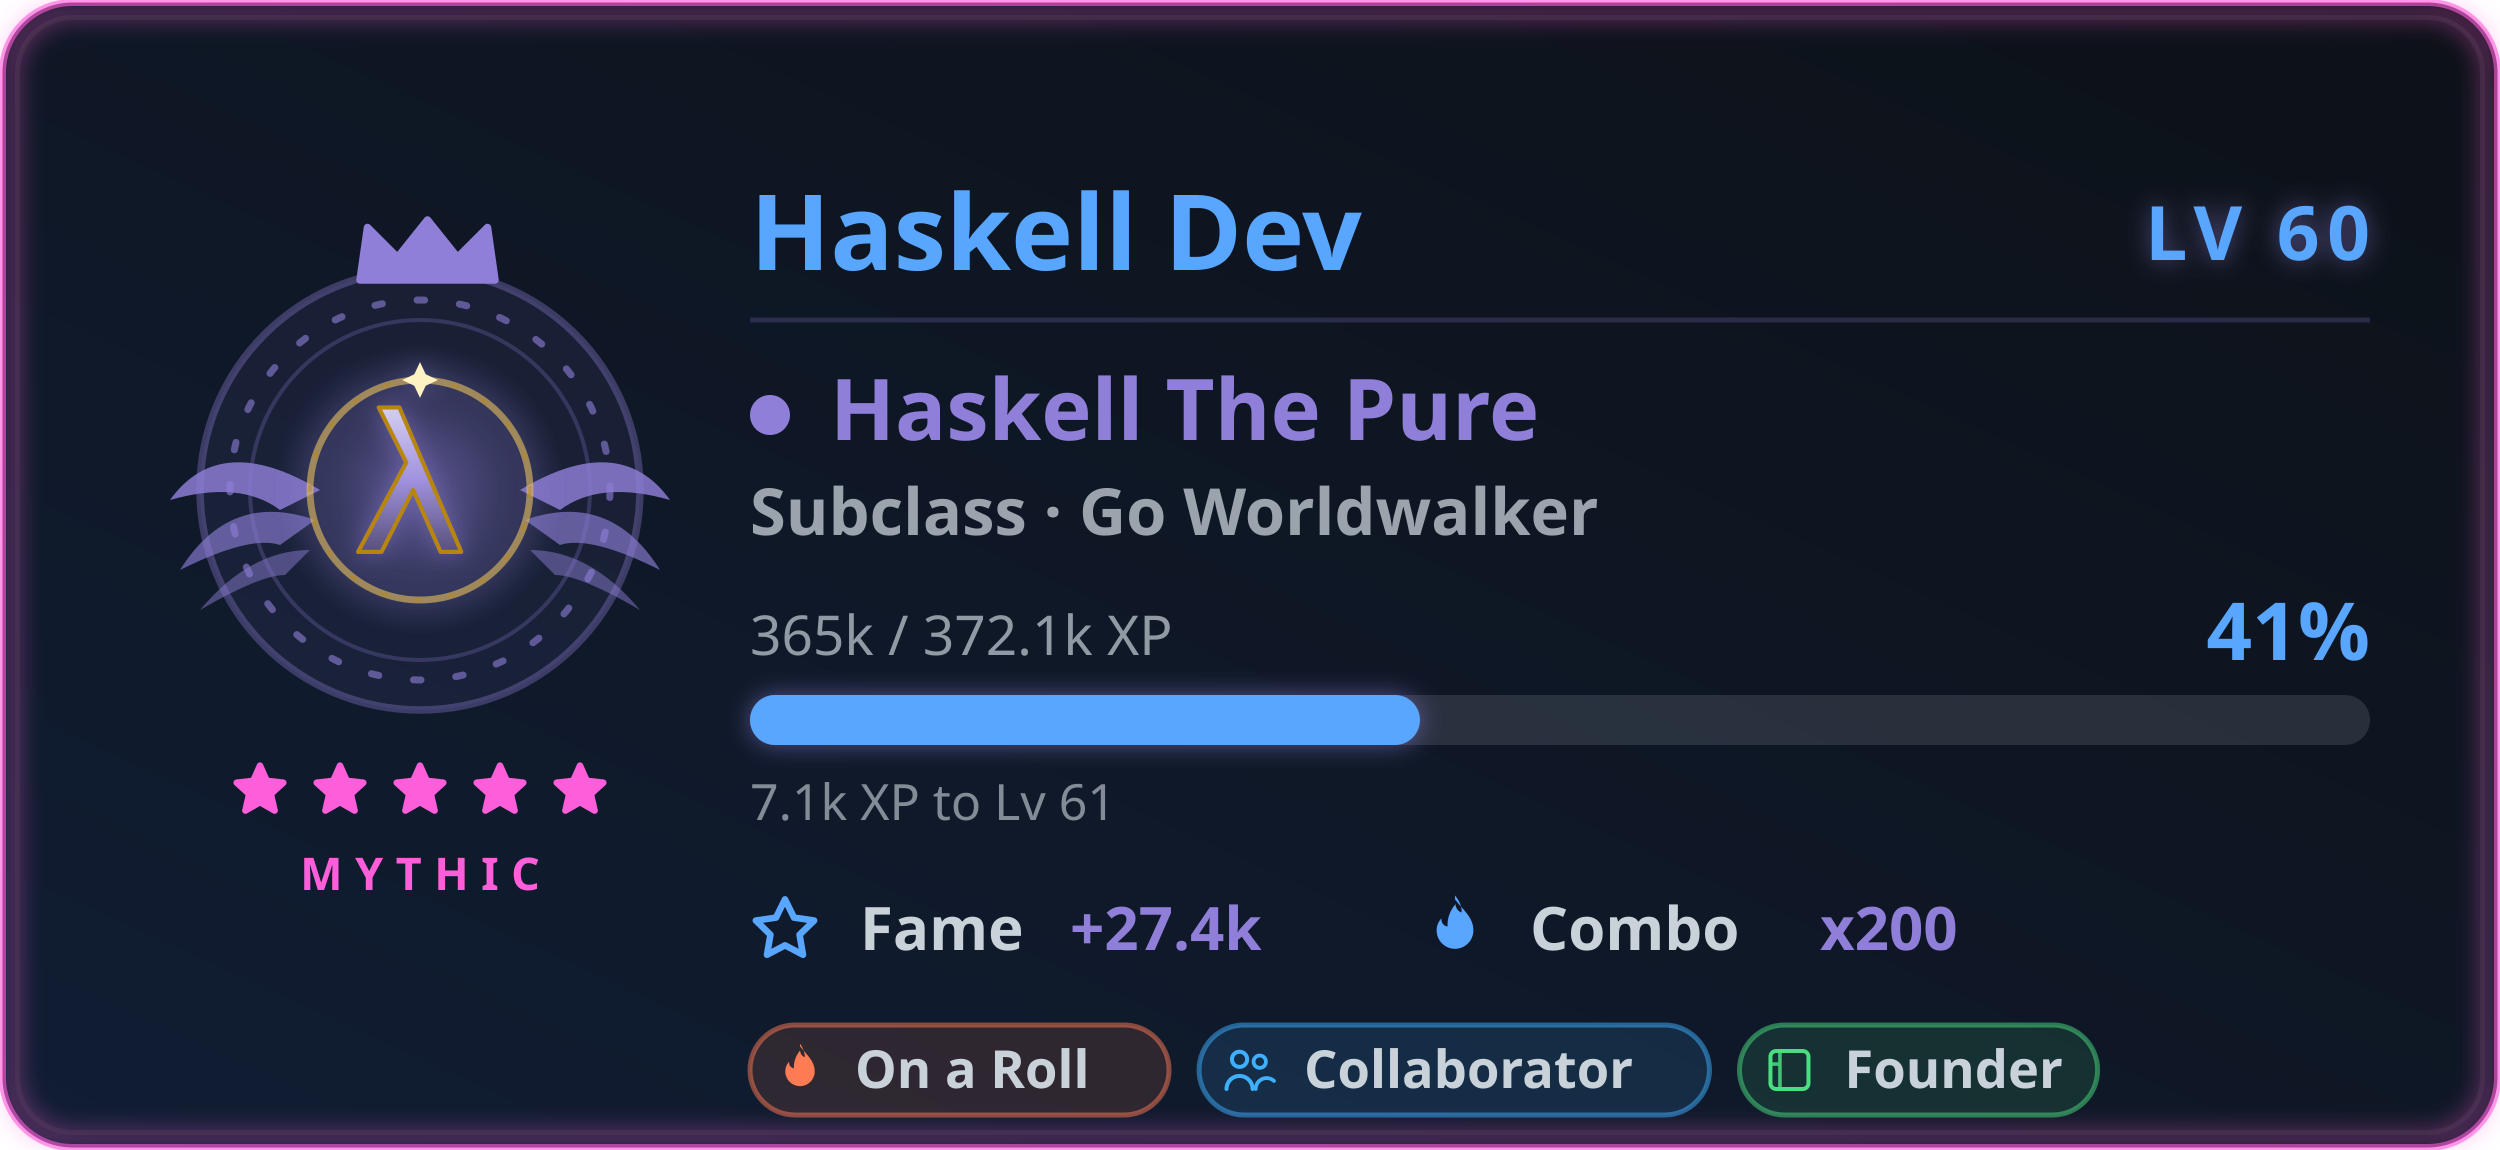
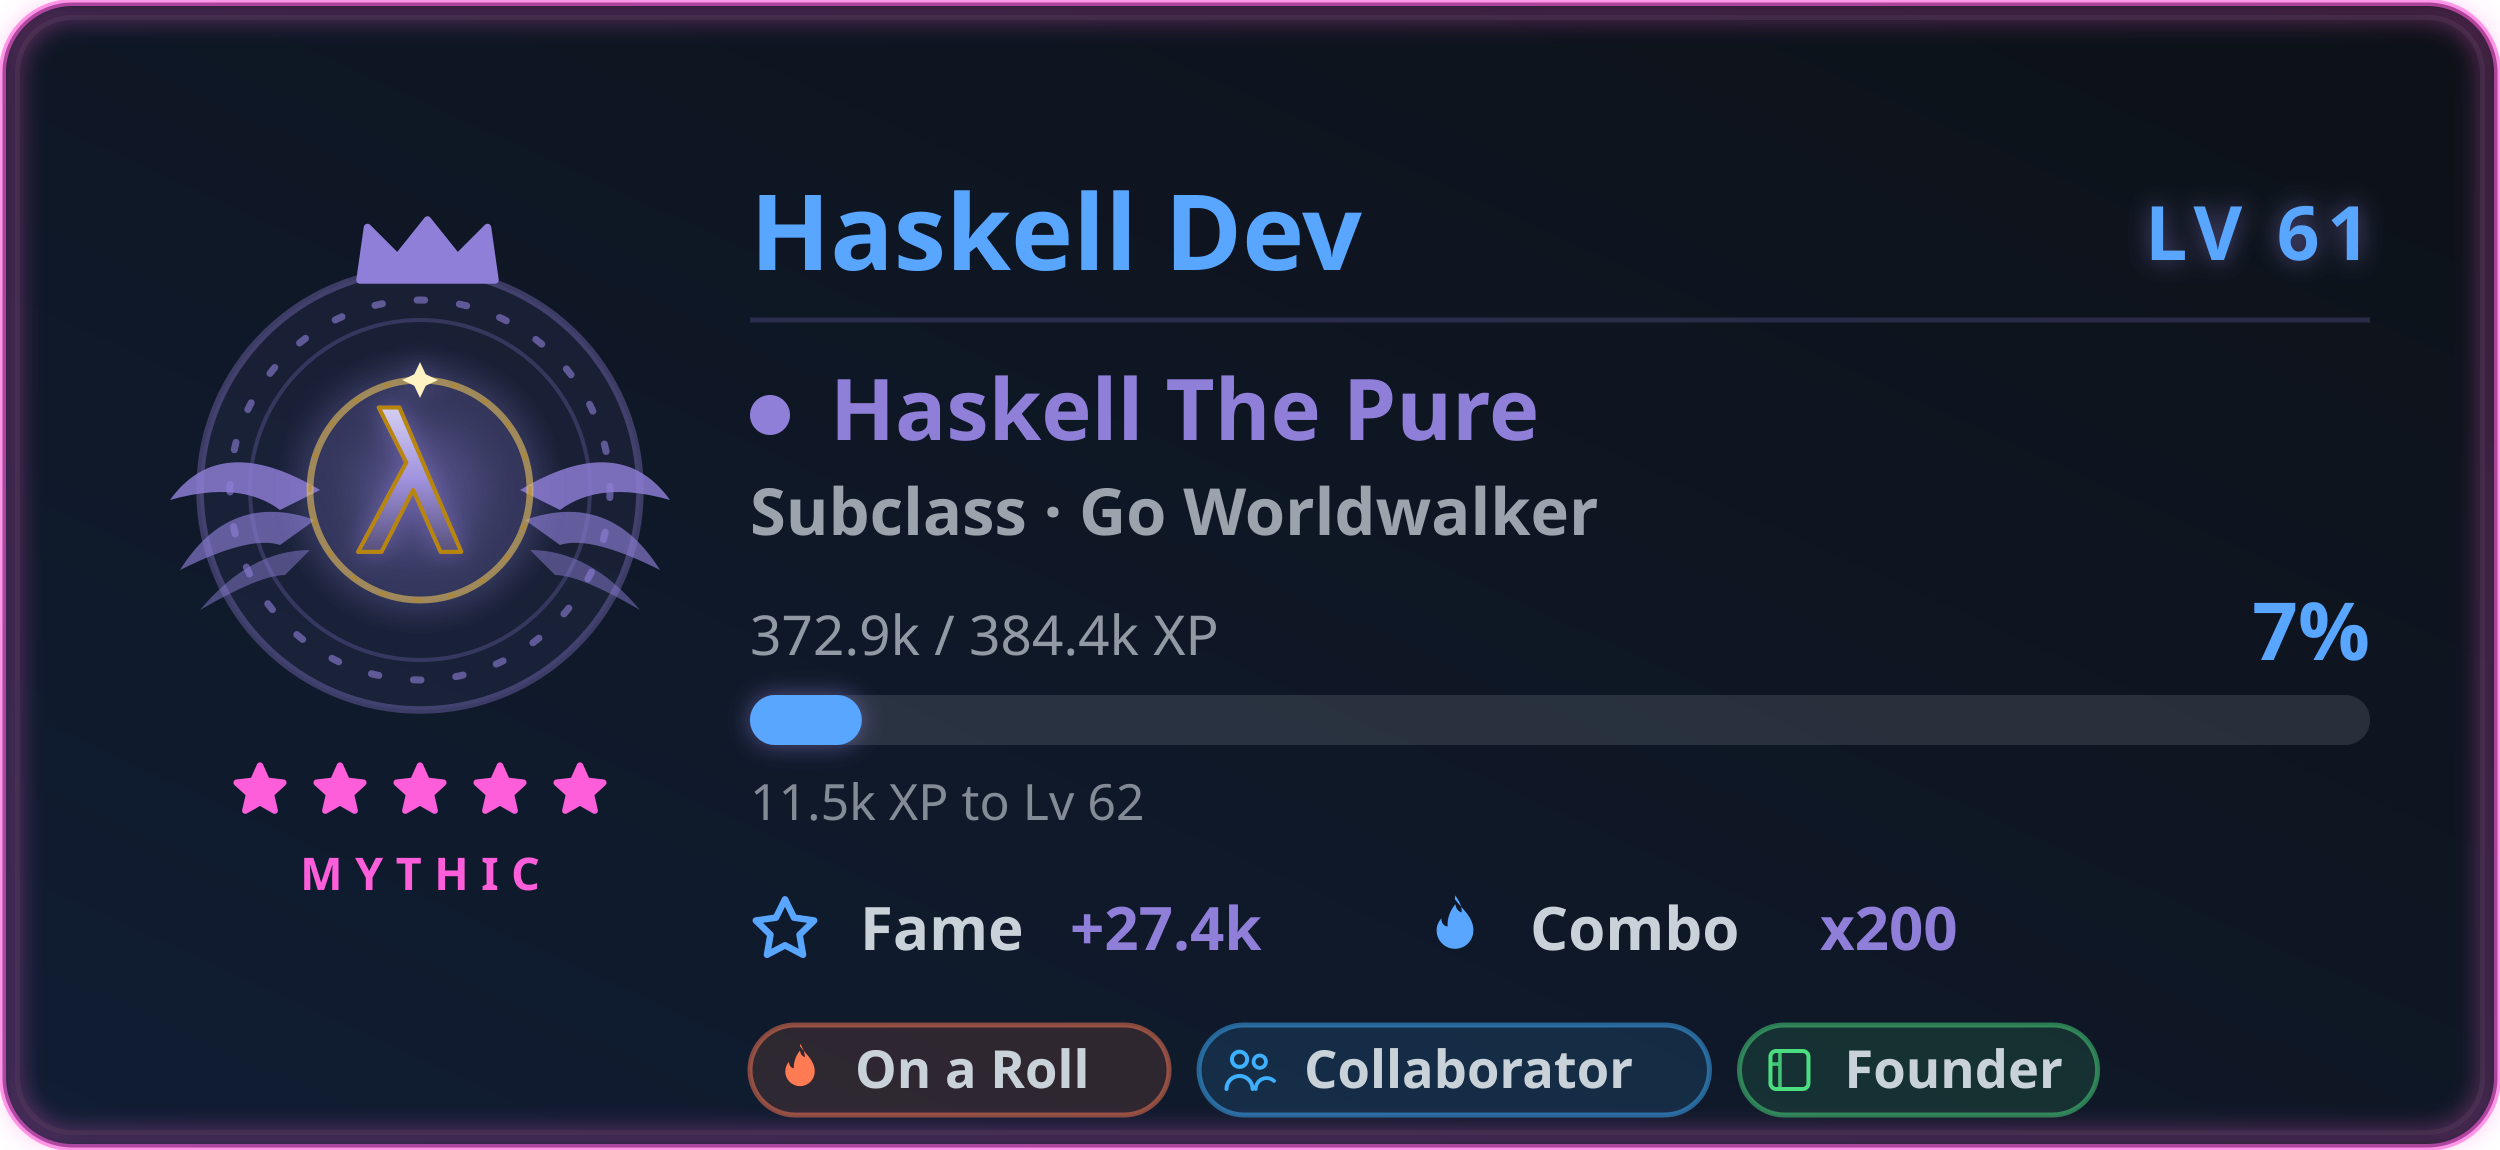
<svg xmlns="http://www.w3.org/2000/svg" width="500" height="230" viewBox="0 0 500 230" role="img" aria-labelledby="card-title-a11y card-desc-a11y">
  <style>
text { font-family: 'Segoe UI', Ubuntu, 'Helvetica Neue', sans-serif; }
.title { font-size: 18px; font-weight: 600; fill: #58a6ff; }
.title-icon { fill: #58a6ff; }
.icon { fill: #58a6ff; }


.gl-name { font-size: 21px; font-weight: 700; fill: #58a6ff; }
.gl-lvl { font-size: 15px; font-weight: 800; letter-spacing: 1.5px; fill: #58a6ff; }
.gl-class { font-size: 17px; font-weight: 700; fill: #8f7fd8; }
.gl-sub { font-size: 13px; font-weight: 600; fill: #c9d1d9; opacity: 0.75; }
.gl-meta { font-size: 11px; fill: #c9d1d9; opacity: 0.7; }
.gl-pct { font-size: 16px; font-weight: 800; fill: #58a6ff; }
.gl-chip-label { font-size: 12px; font-weight: 600; fill: #c9d1d9; }
.gl-chip-value { font-size: 12px; font-weight: 800; fill: #8f7fd8; }
.gl-hint { font-size: 10px; fill: #c9d1d9; opacity: 0.62; }
.gl-badge-label { font-size: 10.5px; font-weight: 600; }
.gl-rarity { font-size: 9px; font-weight: 700; letter-spacing: 2.5px; fill: #ff5edb; }

</style>
  <defs>
    <linearGradient id="card-bg" x1="0" y1="0" x2="1" y2="1" gradientTransform="rotate(90, 0.5, 0.5)">
      <stop offset="0.0%" stop-color="#0d1117" />
      <stop offset="100.0%" stop-color="#101d33" />
    </linearGradient>
    <filter id="card-glow" x="-50%" y="-50%" width="200%" height="200%">
      <feGaussianBlur in="SourceGraphic" stdDeviation="3" result="blur" />
      <feFlood flood-color="#58a6ff" flood-opacity="0.55" result="tint" />
      <feComposite in="tint" in2="blur" operator="in" result="softGlow" />
      <feMerge>
        <feMergeNode in="softGlow" />
        <feMergeNode in="SourceGraphic" />
      </feMerge>
    </filter>
    <filter id="gl-glow" x="-60%" y="-60%" width="220%" height="220%">
      <feGaussianBlur in="SourceGraphic" stdDeviation="2.4" result="b" />
      <feFlood flood-color="#8f7fd8" flood-opacity="0.55" result="t" />
      <feComposite in="t" in2="b" operator="in" result="g" />
      <feMerge>
        <feMergeNode in="g" />
        <feMergeNode in="SourceGraphic" />
      </feMerge>
    </filter>
    <filter id="gl-rarity" x="-20%" y="-20%" width="140%" height="140%">
      <feGaussianBlur stdDeviation="2.4" />
    </filter>
  </defs>
  <rect x="0.5" y="0.5" width="499" height="229" rx="14" fill="url(#card-bg)" stroke="#ff5edb" stroke-width="1.4" stroke-opacity="0.6" />
  <rect x="3.5" y="3.5" width="493" height="223" rx="11" fill="none" stroke="#30363d" stroke-opacity="0.4" />
  <rect x="2" y="2" width="496" height="226" rx="13" fill="none" stroke="#ff5edb" stroke-width="3.5" stroke-opacity="0.4" filter="url(#gl-rarity)" />
  <g class="fade">
    <g class="">
      <g class="flourish">
        <g transform="translate(84,0)">
          <g transform="translate(0,98)" fill="#8f7fd8">
            <path d="M20 0 Q 40 -12 50 2 Q 36 -2 28 4 Z" opacity="0.82" />
            <path d="M21 6 Q 38 0 48 16 Q 34 9 28 11 Z" opacity="0.64" />
            <path d="M22 12 Q 34 12 44 24 Q 32 17 27 17 Z" opacity="0.48" />
          </g>
        </g>
        <g transform="translate(84,0) scale(-1,1)">
          <g transform="translate(0,98)" fill="#8f7fd8">
            <path d="M20 0 Q 40 -12 50 2 Q 36 -2 28 4 Z" opacity="0.82" />
            <path d="M21 6 Q 38 0 48 16 Q 34 9 28 11 Z" opacity="0.64" />
            <path d="M22 12 Q 34 12 44 24 Q 32 17 27 17 Z" opacity="0.48" />
          </g>
        </g>
      </g>
      <circle cx="84" cy="98" r="44" fill="#8f7fd8" fill-opacity="0.08" stroke="#8f7fd8" stroke-opacity="0.35" stroke-width="1.5" />
      <g class="">
        <circle cx="84" cy="98" r="38" fill="none" stroke="#8f7fd8" stroke-opacity="0.6" stroke-width="1.4" stroke-dasharray="1.5 7" stroke-linecap="round" />
        <circle cx="84" cy="98" r="34" fill="none" stroke="#8f7fd8" stroke-opacity="0.25" stroke-width="0.8" />
      </g>
      <g class="" filter="url(#gl-glow)">
        <svg class="" x="51" y="65" width="66" height="66" viewBox="0 0 48 48" aria-hidden="true">
          <defs>
            <radialGradient id="hkHalo" cx="0.5" cy="0.5" r="0.5">
              <stop offset="0" stop-color="#8f7fd8" stop-opacity="0.42" />
              <stop offset="1" stop-color="#8f7fd8" stop-opacity="0" />
            </radialGradient>
            <linearGradient id="hkLambda" x1="0" y1="0" x2="0" y2="1">
              <stop offset="0" stop-color="#d4cef0" />
              <stop offset="0.5" stop-color="#a092de" />
              <stop offset="1" stop-color="#58507a" />
            </linearGradient>
          </defs>
          <circle cx="24" cy="24" r="21" fill="url(#hkHalo)" />
          <circle cx="24" cy="24" r="16" fill="none" stroke="#e6bf55" stroke-width="1" stroke-opacity="0.6" />
          <circle cx="24" cy="24" r="16" fill="none" stroke="#b8860b" stroke-width="0.5" stroke-dasharray="1 4" opacity="0.5" />
          <path d="M15 33 L22 20 L18 12 L21 12 L30 33 L27 33 L23 24 L18.4 33 Z" fill="url(#hkLambda)" stroke="#b8860b" stroke-width="0.6" stroke-linejoin="round" />
          <path d="M24 5.4 l0.832 1.768 l1.768 0.832 l-1.768 0.832 l-0.832 1.768 l-0.832 -1.768 l-1.768 -0.832 l1.768 -0.832 Z" fill="#fff3c4" />
        </svg>
      </g>
      <g transform="translate(69, 42.5) scale(1.5)">
        <path d="M2 9 L3 2 L7 6 L11 1 L15 6 L19 2 L20 9 Z" fill="#8f7fd8" stroke="#8f7fd8" stroke-width="1" stroke-linejoin="round" />
      </g>
    </g>
    <g>
      <g class="" transform="translate(45.5, 151.5) scale(0.5416667)" fill="#ff5edb" stroke="#ff5edb" stroke-width="2.4" stroke-linejoin="round" stroke-linecap="round" opacity="1">
        <path d="M12 3 L14.5 8.6 L20.6 9.3 L16 13.5 L17.4 19.6 L12 16.5 L6.6 19.6 L8 13.5 L3.4 9.3 L9.5 8.6 Z" />
      </g>
      <g class="" transform="translate(61.5, 151.5) scale(0.5416667)" fill="#ff5edb" stroke="#ff5edb" stroke-width="2.4" stroke-linejoin="round" stroke-linecap="round" opacity="1">
        <path d="M12 3 L14.5 8.6 L20.6 9.3 L16 13.5 L17.4 19.6 L12 16.5 L6.6 19.6 L8 13.5 L3.4 9.3 L9.5 8.6 Z" />
      </g>
      <g class="" transform="translate(77.5, 151.5) scale(0.5416667)" fill="#ff5edb" stroke="#ff5edb" stroke-width="2.4" stroke-linejoin="round" stroke-linecap="round" opacity="1">
        <path d="M12 3 L14.5 8.6 L20.6 9.3 L16 13.5 L17.4 19.6 L12 16.5 L6.6 19.6 L8 13.5 L3.4 9.3 L9.5 8.6 Z" />
      </g>
      <g class="" transform="translate(93.5, 151.5) scale(0.5416667)" fill="#ff5edb" stroke="#ff5edb" stroke-width="2.4" stroke-linejoin="round" stroke-linecap="round" opacity="1">
        <path d="M12 3 L14.5 8.6 L20.6 9.3 L16 13.5 L17.4 19.6 L12 16.5 L6.6 19.6 L8 13.5 L3.4 9.3 L9.5 8.6 Z" />
      </g>
      <g class="" transform="translate(109.5, 151.5) scale(0.5416667)" fill="#ff5edb" stroke="#ff5edb" stroke-width="2.4" stroke-linejoin="round" stroke-linecap="round" opacity="1">
        <path d="M12 3 L14.5 8.6 L20.6 9.3 L16 13.5 L17.4 19.6 L12 16.5 L6.6 19.6 L8 13.5 L3.4 9.3 L9.5 8.6 Z" />
      </g>
    </g>
    <text class="gl-rarity" x="84" y="178" text-anchor="middle">MYTHIC</text>
  </g>
  <g class="fade" style="animation-delay:.15s">
    <text class="gl-name" x="150" y="54">Haskell Dev</text>
-     <text class="gl-lvl glow-pulse" x="474" y="52" text-anchor="end" filter="url(#gl-glow)">LV 60</text>
+     <text class="gl-lvl glow-pulse" x="474" y="52" text-anchor="end" filter="url(#gl-glow)">LV 61</text>
    <line x1="150" y1="64" x2="474" y2="64" stroke="#8f7fd8" stroke-opacity="0.22" stroke-width="1" />
    <circle cx="154" cy="83" r="4" fill="#8f7fd8" />
    <text class="gl-class" x="166" y="88">Haskell The Pure</text>
    <text class="gl-sub" x="150" y="107">Subclass · Go Worldwalker</text>
-     <text class="gl-meta" x="150" y="131">365k / 372.1k XP</text>
-     <text class="gl-pct " x="474" y="132" text-anchor="end">41%</text>
+     <text class="gl-meta" x="150" y="131">372.9k / 384.4k XP</text>
+     <text class="gl-pct " x="474" y="132" text-anchor="end">7%</text>
    <rect x="150" y="139" width="324" height="10" rx="5" fill="#c9d1d9" fill-opacity="0.14" />
-     <rect class="xp-fill " x="150" y="139" width="133.991" height="10" rx="5" fill="#58a6ff" filter="url(#gl-glow)" />
-     <text class="gl-hint" x="150" y="164">7.1k XP to Lv 61</text>
+     <rect class="xp-fill " x="150" y="139" width="22.364" height="10" rx="5" fill="#58a6ff" filter="url(#gl-glow)" />
+     <text class="gl-hint" x="150" y="164">11.5k XP to Lv 62</text>
    <g transform="translate(150, 190)">
      <svg class="icon" x="0" y="-11" width="14" height="14" viewBox="0 0 16 16" aria-hidden="true">
        <path fill-rule="evenodd" d="M8 .25a.75.75 0 0 1 .673.418l1.882 3.815 4.21.612a.75.75 0 0 1 .416 1.279l-3.046 2.97.719 4.192a.75.75 0 0 1-1.088.791L8 12.347l-3.766 1.98a.75.75 0 0 1-1.088-.79l.72-4.194L.818 6.374a.75.75 0 0 1 .416-1.28l4.21-.611L7.327.668A.75.75 0 0 1 8 .25zm0 2.445L6.615 5.5a.75.75 0 0 1-.564.41l-3.097.45 2.24 2.184a.75.75 0 0 1 .216.664l-.528 3.084 2.769-1.456a.75.75 0 0 1 .698 0l2.77 1.456-.53-3.084a.75.75 0 0 1 .216-.664l2.24-2.183-3.096-.45a.75.75 0 0 1-.564-.41L8 2.694v.001z" />
      </svg>
      <text class="gl-chip-label" x="22" y="0">Fame</text>
      <text class="gl-chip-value" x="64" y="0">+27.4k</text>
    </g>
    <g transform="translate(284, 190)">
      <svg class="icon" x="0" y="-11" width="14" height="14" viewBox="0 0 16 16" aria-hidden="true">
        <path fill-rule="evenodd" d="M8 1c1.7 2.3 4.2 4 4.2 7.1a4.2 4.2 0 0 1-8.4 0c0-1.1.4-2 1.1-2.8-.1 1 .5 1.8 1.4 1.9-.1-1.9.6-3.7 1.8-5.1.1 1 .6 1.6 1.4 1.9.1-1.4-.5-2.7-1.5-3.9z" />
      </svg>
      <text class="gl-chip-label" x="22" y="0">Combo</text>
      <text class="gl-chip-value" x="80" y="0">x200</text>
    </g>
  </g>
  <g class="fade" style="animation-delay:.2s">
    <g>
      <rect x="150" y="205" width="83.81" height="18" rx="9" fill="#ff7b54" fill-opacity="0.13" stroke="#ff7b54" stroke-opacity="0.5" stroke-width="1" />
      <g transform="translate(154.3, 208.3) scale(0.475)">
        <path d="M12 2c2.5 3.4 6.2 6 6.2 10.6a6.2 6.2 0 0 1-12.4 0c0-1.6.6-3 1.6-4.1-.1 1.5.8 2.6 2 2.8-.1-2.8.9-5.4 2.6-7.5.2 1.5.9 2.4 2.1 2.8-.2-2-.8-4-2.1-5.6Z" fill="#ff7b54" />
      </g>
      <text class="gl-badge-label" x="171" y="217.6" fill="#c9d1d9">On a Roll</text>
    </g>
    <g>
      <rect x="239.81" y="205" width="102.08" height="18" rx="9" fill="#3fb0ff" fill-opacity="0.13" stroke="#3fb0ff" stroke-opacity="0.5" stroke-width="1" />
      <g transform="translate(244.11, 208.3) scale(0.475)">
        <circle cx="8" cy="7.5" r="3.2" fill="none" stroke="#3fb0ff" stroke-width="1.7" />
        <path d="M2.5 20a5.5 5.5 0 0 1 11 0" fill="none" stroke="#3fb0ff" stroke-width="1.7" stroke-linecap="round" />
        <circle cx="16.5" cy="8.5" r="2.6" fill="none" stroke="#3fb0ff" stroke-width="1.6" />
        <path d="M14.8 20a4.6 4.6 0 0 1 7.7-3.4" fill="none" stroke="#3fb0ff" stroke-width="1.6" stroke-linecap="round" />
      </g>
      <text class="gl-badge-label" x="260.81" y="217.6" fill="#c9d1d9">Collaborator</text>
    </g>
    <g>
      <rect x="347.89" y="205" width="71.63" height="18" rx="9" fill="#4ade80" fill-opacity="0.13" stroke="#4ade80" stroke-opacity="0.5" stroke-width="1" />
      <g transform="translate(352.19, 208.3) scale(0.475)">
        <rect x="4" y="4" width="16" height="16" rx="2.4" fill="none" stroke="#4ade80" stroke-width="1.7" />
        <path d="M8 4v16 M4 9.5h4" fill="none" stroke="#4ade80" stroke-width="1.5" opacity="0.85" />
      </g>
      <text class="gl-badge-label" x="368.89" y="217.6" fill="#c9d1d9">Founder</text>
    </g>
  </g>
</svg>
